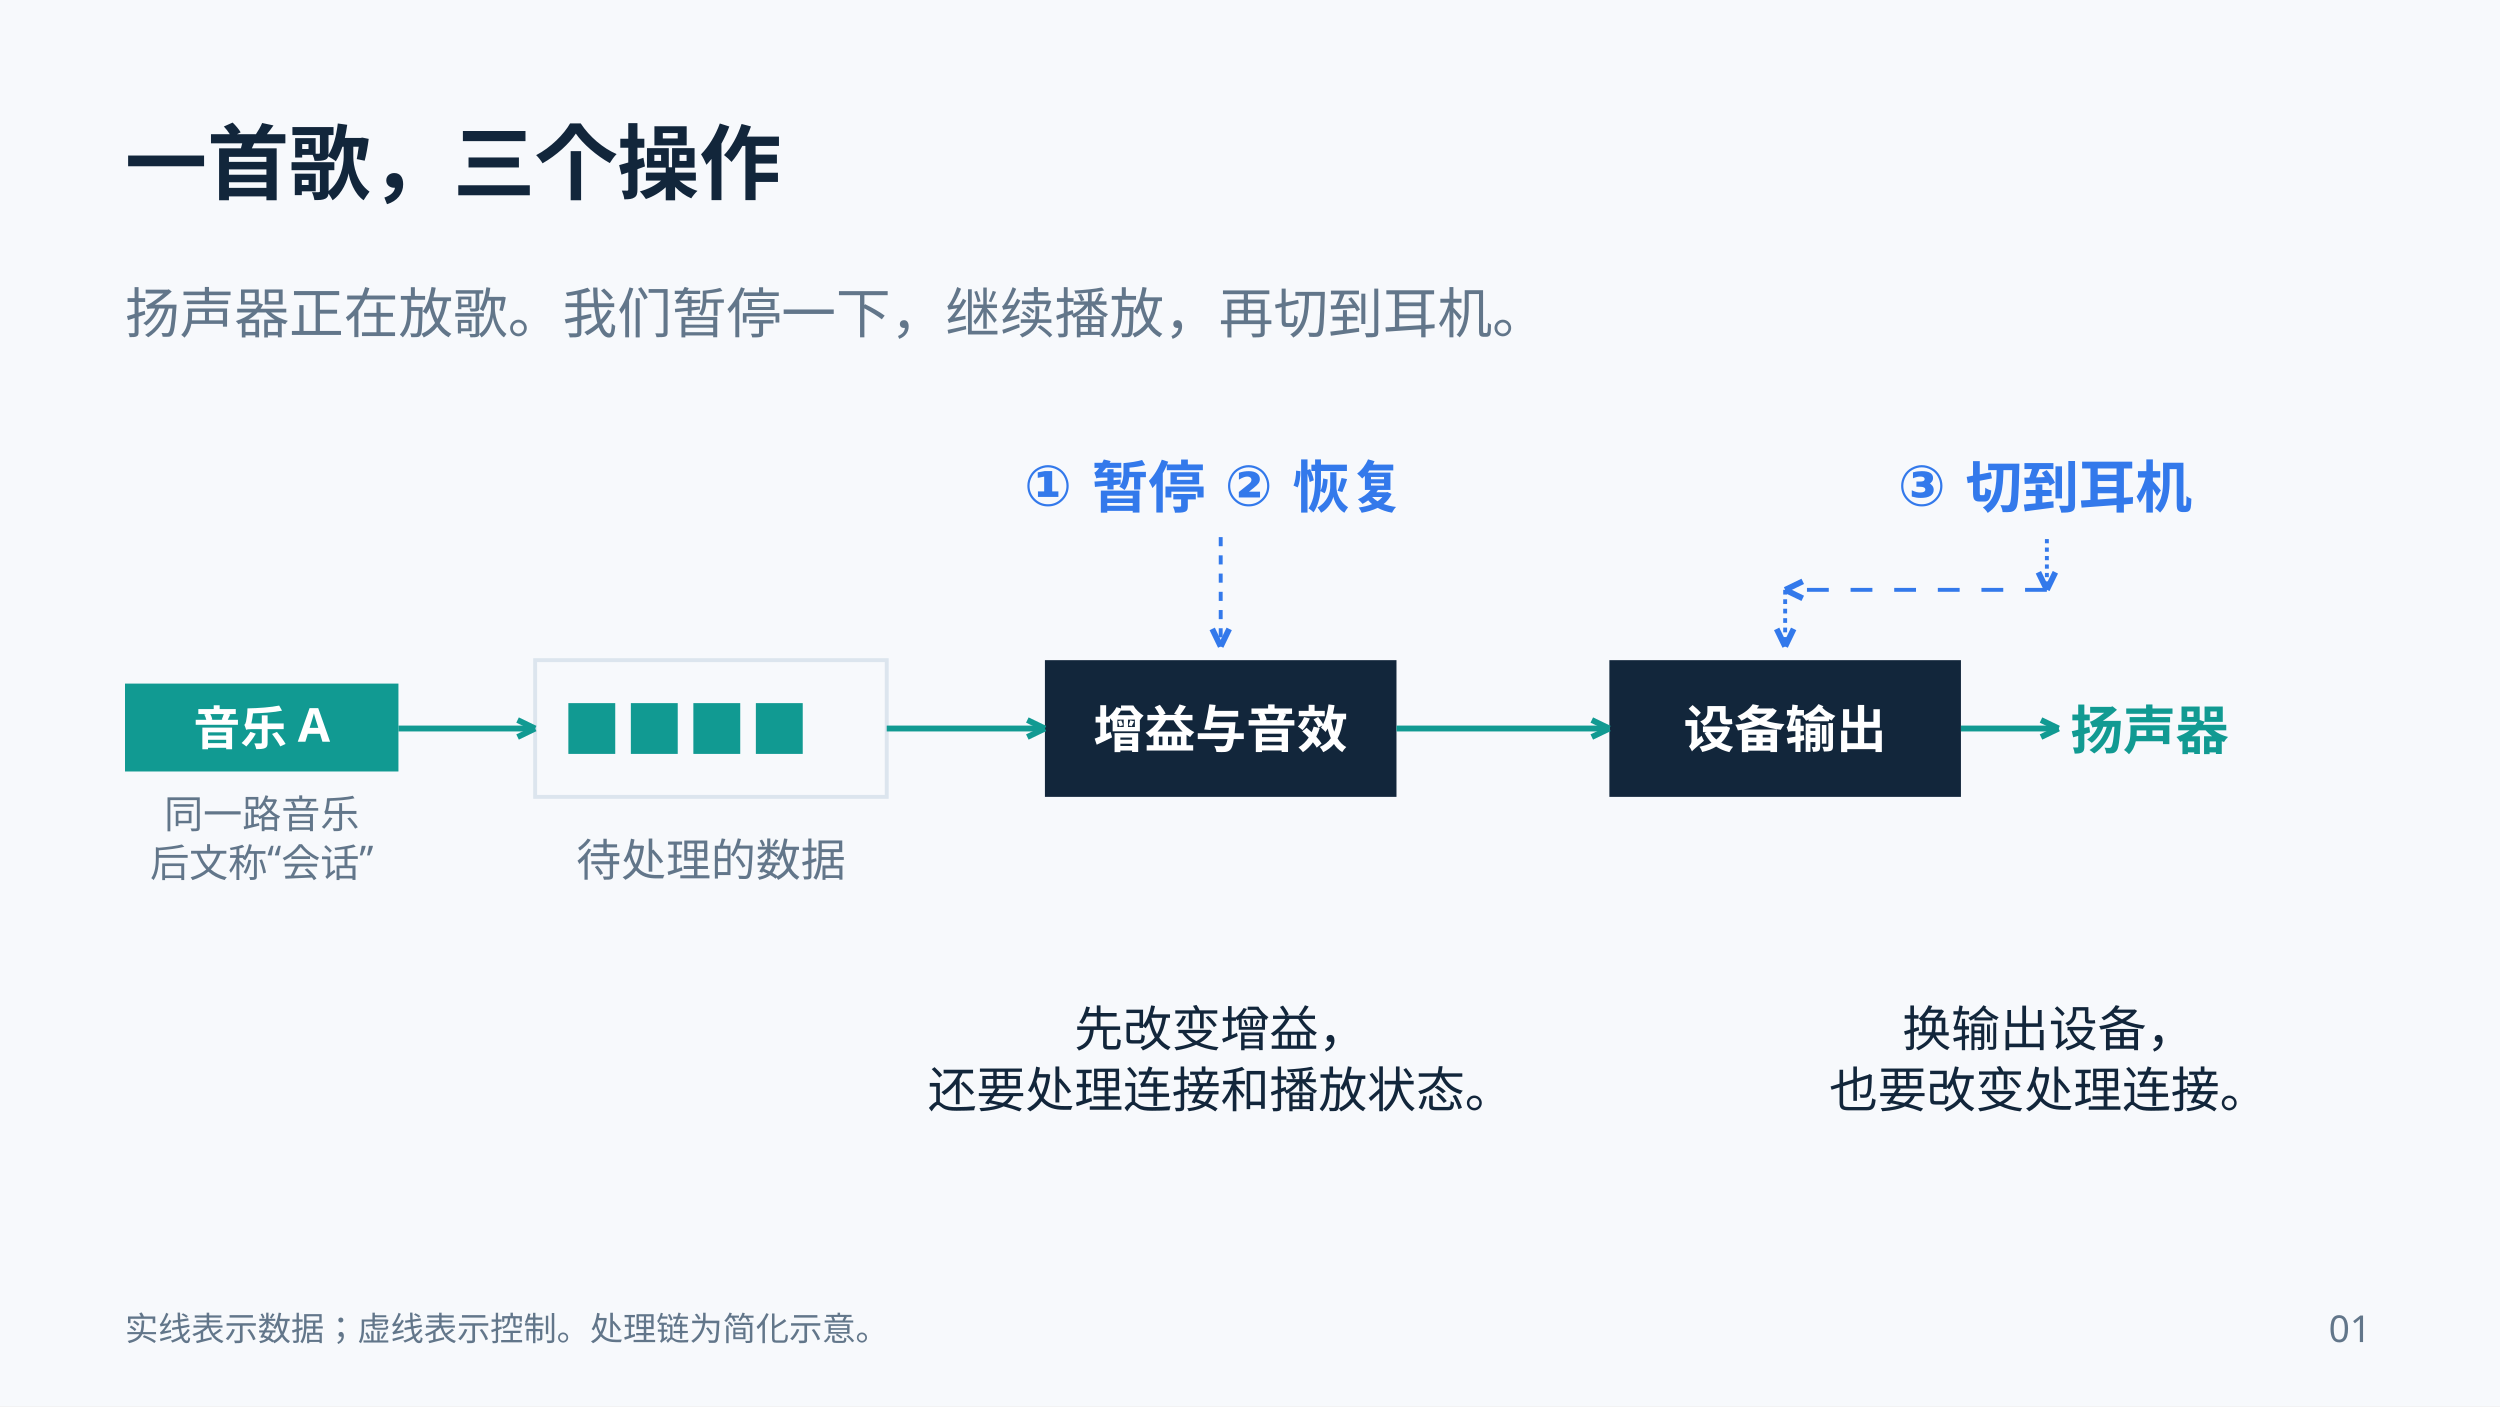
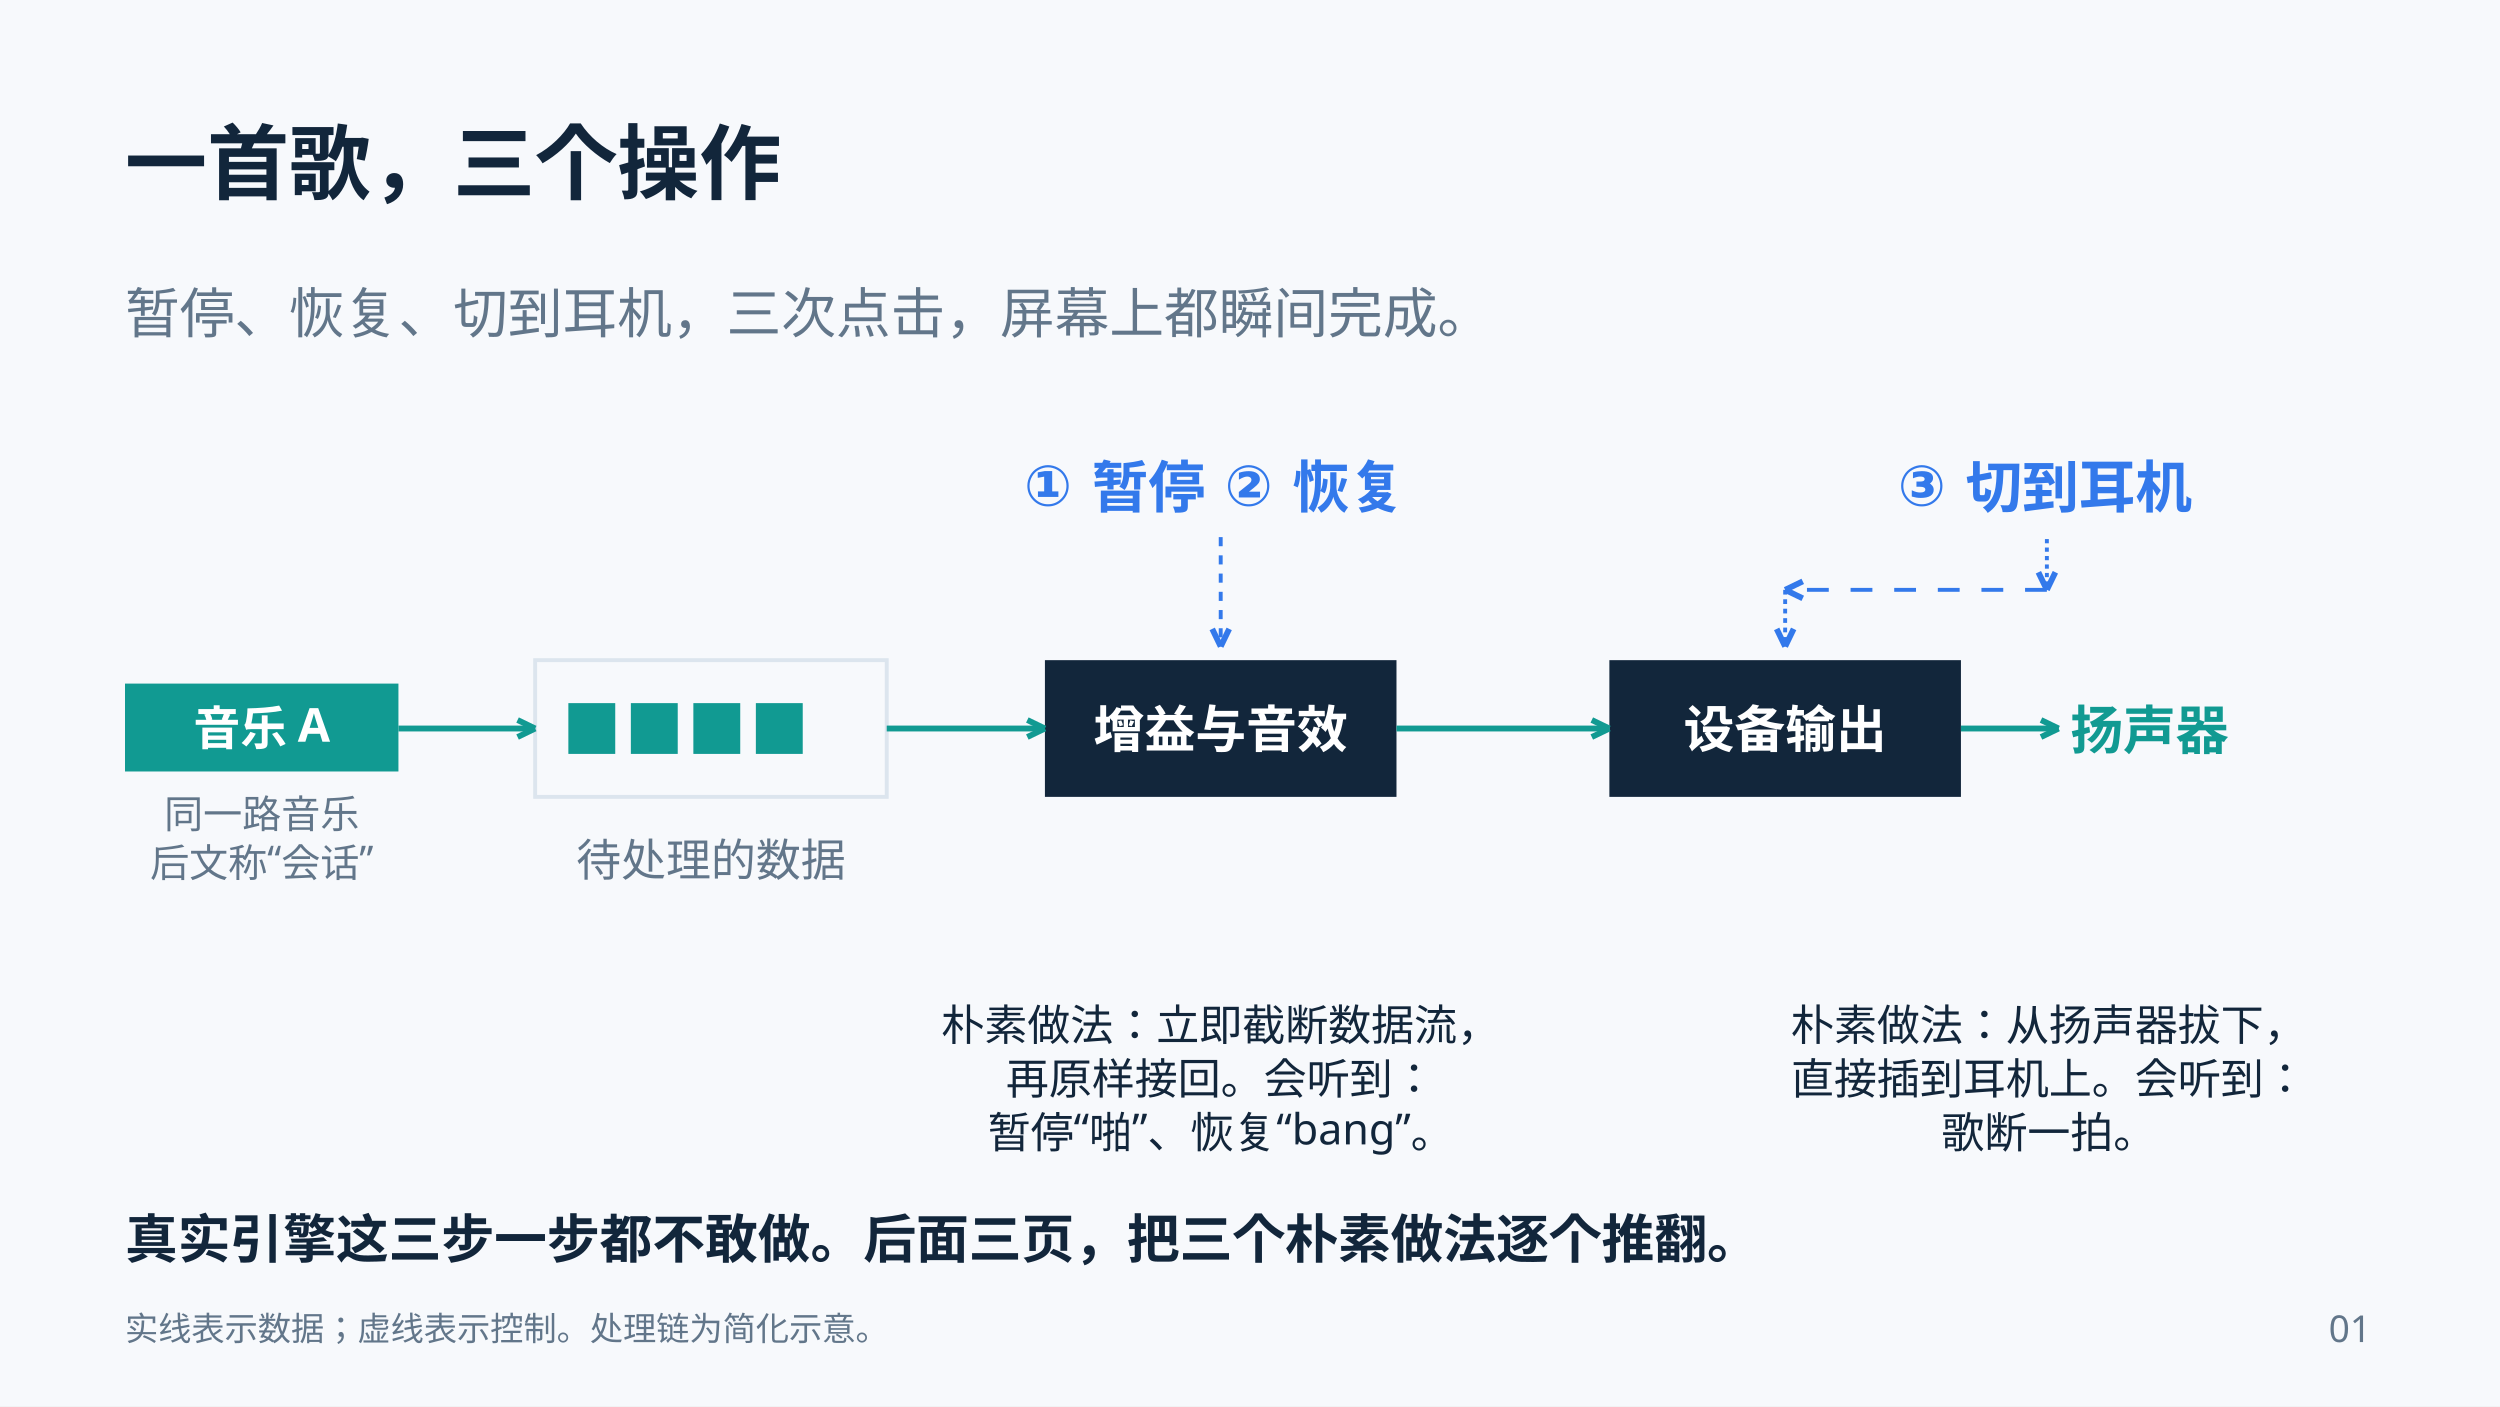
<svg xmlns="http://www.w3.org/2000/svg" width="1280" height="720" viewBox="0 0 1280 720">
  <rect width="1280" height="720" fill="#F7F9FC" />
  <rect x="64" y="48" width="1150" height="70" fill="none" stroke="none" stroke-width="0" />
  <text x="64" y="98.75" fill="#12263B" font-family="Microsoft YaHei, sans-serif" font-size="42" font-weight="700" text-anchor="start">一首歌，三个操作</text>
  <rect x="64" y="139" width="1120" height="42" fill="none" stroke="none" stroke-width="0" />
-   <text x="64" y="170.5" fill="#62768A" font-family="Microsoft YaHei, sans-serif" font-size="28" font-weight="400" text-anchor="start">扬声器正在放歌。我们暂停一下，继续播放，再切到耳机。</text>
+   <text x="64" y="170.5" fill="#62768A" font-family="Microsoft YaHei, sans-serif" font-size="28" font-weight="400" text-anchor="start">暂停、恢复、切到耳机，三次点击，屏幕上都瞬间完成。</text>
  <rect x="64" y="350" width="140" height="45" fill="#119A92" stroke="none" stroke-width="0" />
  <rect x="76" y="356" width="116" height="33" fill="none" stroke="none" stroke-width="0" />
  <text x="134" y="381.5" fill="#FFFFFF" font-family="Microsoft YaHei, sans-serif" font-size="24" font-weight="700" text-anchor="middle">音乐 A</text>
  <rect x="64" y="403" width="140" height="52" fill="none" stroke="none" stroke-width="0" />
  <text x="134" y="424" fill="#62768A" font-family="Microsoft YaHei, sans-serif" font-size="20" font-weight="400" text-anchor="middle">同一路音乐</text>
  <text x="134" y="449" fill="#62768A" font-family="Microsoft YaHei, sans-serif" font-size="20" font-weight="400" text-anchor="middle">后文称“会话”</text>
  <rect x="274" y="338" width="180" height="70" fill="none" stroke="#DCE5EE" stroke-width="2" />
  <rect x="291" y="360" width="24" height="26" fill="#119A92" stroke="none" stroke-width="0" />
  <rect x="323" y="360" width="24" height="26" fill="#119A92" stroke="none" stroke-width="0" />
  <rect x="355" y="360" width="24" height="26" fill="#119A92" stroke="none" stroke-width="0" />
  <rect x="387" y="360" width="24" height="26" fill="#119A92" stroke="none" stroke-width="0" />
  <rect x="274" y="423" width="180" height="34" fill="none" stroke="none" stroke-width="0" />
  <text x="364" y="448.625" fill="#62768A" font-family="Microsoft YaHei, sans-serif" font-size="23" font-weight="400" text-anchor="middle">待处理的数据</text>
  <rect x="535" y="338" width="180" height="70" fill="#12263B" stroke="none" stroke-width="0" />
  <rect x="547" y="344" width="156" height="58" fill="none" stroke="none" stroke-width="0" />
  <text x="625" y="382.75" fill="#FFFFFF" font-family="Microsoft YaHei, sans-serif" font-size="26" font-weight="700" text-anchor="middle">增益与音效</text>
  <rect x="824" y="338" width="180" height="70" fill="#12263B" stroke="none" stroke-width="0" />
  <rect x="836" y="344" width="156" height="58" fill="none" stroke="none" stroke-width="0" />
  <text x="914" y="382.75" fill="#FFFFFF" font-family="Microsoft YaHei, sans-serif" font-size="26" font-weight="700" text-anchor="middle">设备输出</text>
  <rect x="1060" y="351" width="155" height="45" fill="none" stroke="none" stroke-width="0" />
  <text x="1060" y="383.625" fill="#119A92" font-family="Microsoft YaHei, sans-serif" font-size="27" font-weight="700" text-anchor="start">扬声器</text>
  <line x1="204" y1="373" x2="274" y2="373" stroke="#119A92" stroke-width="3" />
  <line x1="264.996" y1="377.35" x2="274" y2="373" stroke="#119A92" stroke-width="3" />
  <line x1="264.996" y1="368.65" x2="274" y2="373" stroke="#119A92" stroke-width="3" />
  <line x1="454" y1="373" x2="535" y2="373" stroke="#119A92" stroke-width="3" />
  <line x1="525.996" y1="377.35" x2="535" y2="373" stroke="#119A92" stroke-width="3" />
  <line x1="525.996" y1="368.65" x2="535" y2="373" stroke="#119A92" stroke-width="3" />
  <line x1="715" y1="373" x2="824" y2="373" stroke="#119A92" stroke-width="3" />
  <line x1="814.996" y1="377.35" x2="824" y2="373" stroke="#119A92" stroke-width="3" />
  <line x1="814.996" y1="368.65" x2="824" y2="373" stroke="#119A92" stroke-width="3" />
  <line x1="1004" y1="373" x2="1054" y2="373" stroke="#119A92" stroke-width="3" />
  <line x1="1044.996" y1="377.35" x2="1054" y2="373" stroke="#119A92" stroke-width="3" />
  <line x1="1044.996" y1="368.65" x2="1054" y2="373" stroke="#119A92" stroke-width="3" />
  <rect x="472" y="228" width="300" height="40" fill="none" stroke="none" stroke-width="0" />
  <text x="622" y="258.875" fill="#3379EB" font-family="Microsoft YaHei, sans-serif" font-size="29" font-weight="700" text-anchor="middle">① 暂停   ② 恢复</text>
  <line x1="625" y1="275" x2="625" y2="279.667" stroke="#3379EB" stroke-width="2" />
  <line x1="625" y1="284.333" x2="625" y2="289" stroke="#3379EB" stroke-width="2" />
  <line x1="625" y1="293.667" x2="625" y2="298.333" stroke="#3379EB" stroke-width="2" />
  <line x1="625" y1="303" x2="625" y2="307.667" stroke="#3379EB" stroke-width="2" />
  <line x1="625" y1="312.333" x2="625" y2="317" stroke="#3379EB" stroke-width="2" />
  <line x1="625" y1="321.667" x2="625" y2="326.333" stroke="#3379EB" stroke-width="2" />
  <line x1="620.65" y1="321.996" x2="625" y2="331" stroke="#3379EB" stroke-width="3" />
  <line x1="629.35" y1="321.996" x2="625" y2="331" stroke="#3379EB" stroke-width="3" />
-   <rect x="450" y="508" width="350" height="68" fill="none" stroke="none" stroke-width="0" />
-   <text x="625" y="535.75" fill="#12263B" font-family="Microsoft YaHei, sans-serif" font-size="25" font-weight="400" text-anchor="middle">先改变增益，</text>
-   <text x="625" y="567" fill="#12263B" font-family="Microsoft YaHei, sans-serif" font-size="25" font-weight="400" text-anchor="middle">还要处理连接和播放状态。</text>
+   <rect x="410" y="508" width="430" height="88" fill="none" stroke="none" stroke-width="0" />
+   <text x="625" y="532.75" fill="#12263B" font-family="Microsoft YaHei, sans-serif" font-size="22" font-weight="400" text-anchor="middle">朴素做法：立即截断数据流，</text>
+   <text x="625" y="560.25" fill="#12263B" font-family="Microsoft YaHei, sans-serif" font-size="22" font-weight="400" text-anchor="middle">再原样接回。会听到：</text>
+   <text x="625" y="587.75" fill="#12263B" font-family="Microsoft YaHei, sans-serif" font-size="22" font-weight="400" text-anchor="middle">暂停“啪”、恢复“bang”。</text>
  <rect x="887" y="228" width="320" height="40" fill="none" stroke="none" stroke-width="0" />
  <text x="1047" y="258.875" fill="#3379EB" font-family="Microsoft YaHei, sans-serif" font-size="29" font-weight="700" text-anchor="middle">③ 切到耳机</text>
  <line x1="1048" y1="276" x2="1048" y2="278.167" stroke="#3379EB" stroke-width="2" />
  <line x1="1048" y1="280.333" x2="1048" y2="282.5" stroke="#3379EB" stroke-width="2" />
  <line x1="1048" y1="284.667" x2="1048" y2="286.833" stroke="#3379EB" stroke-width="2" />
  <line x1="1048" y1="289" x2="1048" y2="291.167" stroke="#3379EB" stroke-width="2" />
  <line x1="1048" y1="293.333" x2="1048" y2="295.5" stroke="#3379EB" stroke-width="2" />
  <line x1="1048" y1="297.667" x2="1048" y2="299.833" stroke="#3379EB" stroke-width="2" />
  <line x1="1043.65" y1="292.996" x2="1048" y2="302" stroke="#3379EB" stroke-width="3" />
  <line x1="1052.35" y1="292.996" x2="1048" y2="302" stroke="#3379EB" stroke-width="3" />
  <line x1="1048" y1="302" x2="1036.833" y2="302" stroke="#3379EB" stroke-width="2" />
  <line x1="1025.667" y1="302" x2="1014.5" y2="302" stroke="#3379EB" stroke-width="2" />
  <line x1="1003.333" y1="302" x2="992.167" y2="302" stroke="#3379EB" stroke-width="2" />
  <line x1="981" y1="302" x2="969.833" y2="302" stroke="#3379EB" stroke-width="2" />
  <line x1="958.667" y1="302" x2="947.5" y2="302" stroke="#3379EB" stroke-width="2" />
  <line x1="936.333" y1="302" x2="925.167" y2="302" stroke="#3379EB" stroke-width="2" />
  <line x1="923.004" y1="297.65" x2="914" y2="302" stroke="#3379EB" stroke-width="3" />
  <line x1="923.004" y1="306.35" x2="914" y2="302" stroke="#3379EB" stroke-width="3" />
  <line x1="914" y1="302" x2="914" y2="304.417" stroke="#3379EB" stroke-width="2" />
  <line x1="914" y1="306.833" x2="914" y2="309.25" stroke="#3379EB" stroke-width="2" />
  <line x1="914" y1="311.667" x2="914" y2="314.083" stroke="#3379EB" stroke-width="2" />
  <line x1="914" y1="316.5" x2="914" y2="318.917" stroke="#3379EB" stroke-width="2" />
  <line x1="914" y1="321.333" x2="914" y2="323.75" stroke="#3379EB" stroke-width="2" />
  <line x1="914" y1="326.167" x2="914" y2="328.583" stroke="#3379EB" stroke-width="2" />
  <line x1="909.65" y1="321.996" x2="914" y2="331" stroke="#3379EB" stroke-width="3" />
  <line x1="918.35" y1="321.996" x2="914" y2="331" stroke="#3379EB" stroke-width="3" />
-   <rect x="904" y="508" width="290" height="68" fill="none" stroke="none" stroke-width="0" />
-   <text x="1049" y="535.75" fill="#12263B" font-family="Microsoft YaHei, sans-serif" font-size="25" font-weight="400" text-anchor="middle">换输出设备，</text>
-   <text x="1049" y="567" fill="#12263B" font-family="Microsoft YaHei, sans-serif" font-size="25" font-weight="400" text-anchor="middle">也要改变处理连接。</text>
+   <rect x="884" y="508" width="330" height="88" fill="none" stroke="none" stroke-width="0" />
+   <text x="1049" y="532.75" fill="#12263B" font-family="Microsoft YaHei, sans-serif" font-size="22" font-weight="400" text-anchor="middle">朴素做法：从扬声器拔下，</text>
+   <text x="1049" y="560.25" fill="#12263B" font-family="Microsoft YaHei, sans-serif" font-size="22" font-weight="400" text-anchor="middle">直接插到耳机上。会听到：</text>
+   <text x="1049" y="587.75" fill="#12263B" font-family="Microsoft YaHei, sans-serif" font-size="22" font-weight="400" text-anchor="middle">歌断一拍。</text>
+   <rect x="64" y="614" width="1140" height="40" fill="none" stroke="none" stroke-width="0" />
+   <text x="64" y="644.125" fill="#12263B" font-family="Microsoft YaHei, sans-serif" font-size="27" font-weight="700" text-anchor="start">真实引擎这三步一步都不敢做。后面三页，把三个朴素做法逐个推翻。</text>
  <rect x="64" y="665" width="1070" height="30" fill="none" stroke="none" stroke-width="0" />
  <text x="64" y="686.375" fill="#62768A" font-family="Microsoft YaHei, sans-serif" font-size="17" font-weight="400" text-anchor="start">实线表示数据；虚线表示控制。处理链为简化示意。</text>
  <rect x="1157" y="665" width="57" height="30" fill="none" stroke="none" stroke-width="0" />
  <text x="1214" y="687.125" fill="#62768A" font-family="Microsoft YaHei, sans-serif" font-size="19" font-weight="400" text-anchor="end">01</text>
</svg>
